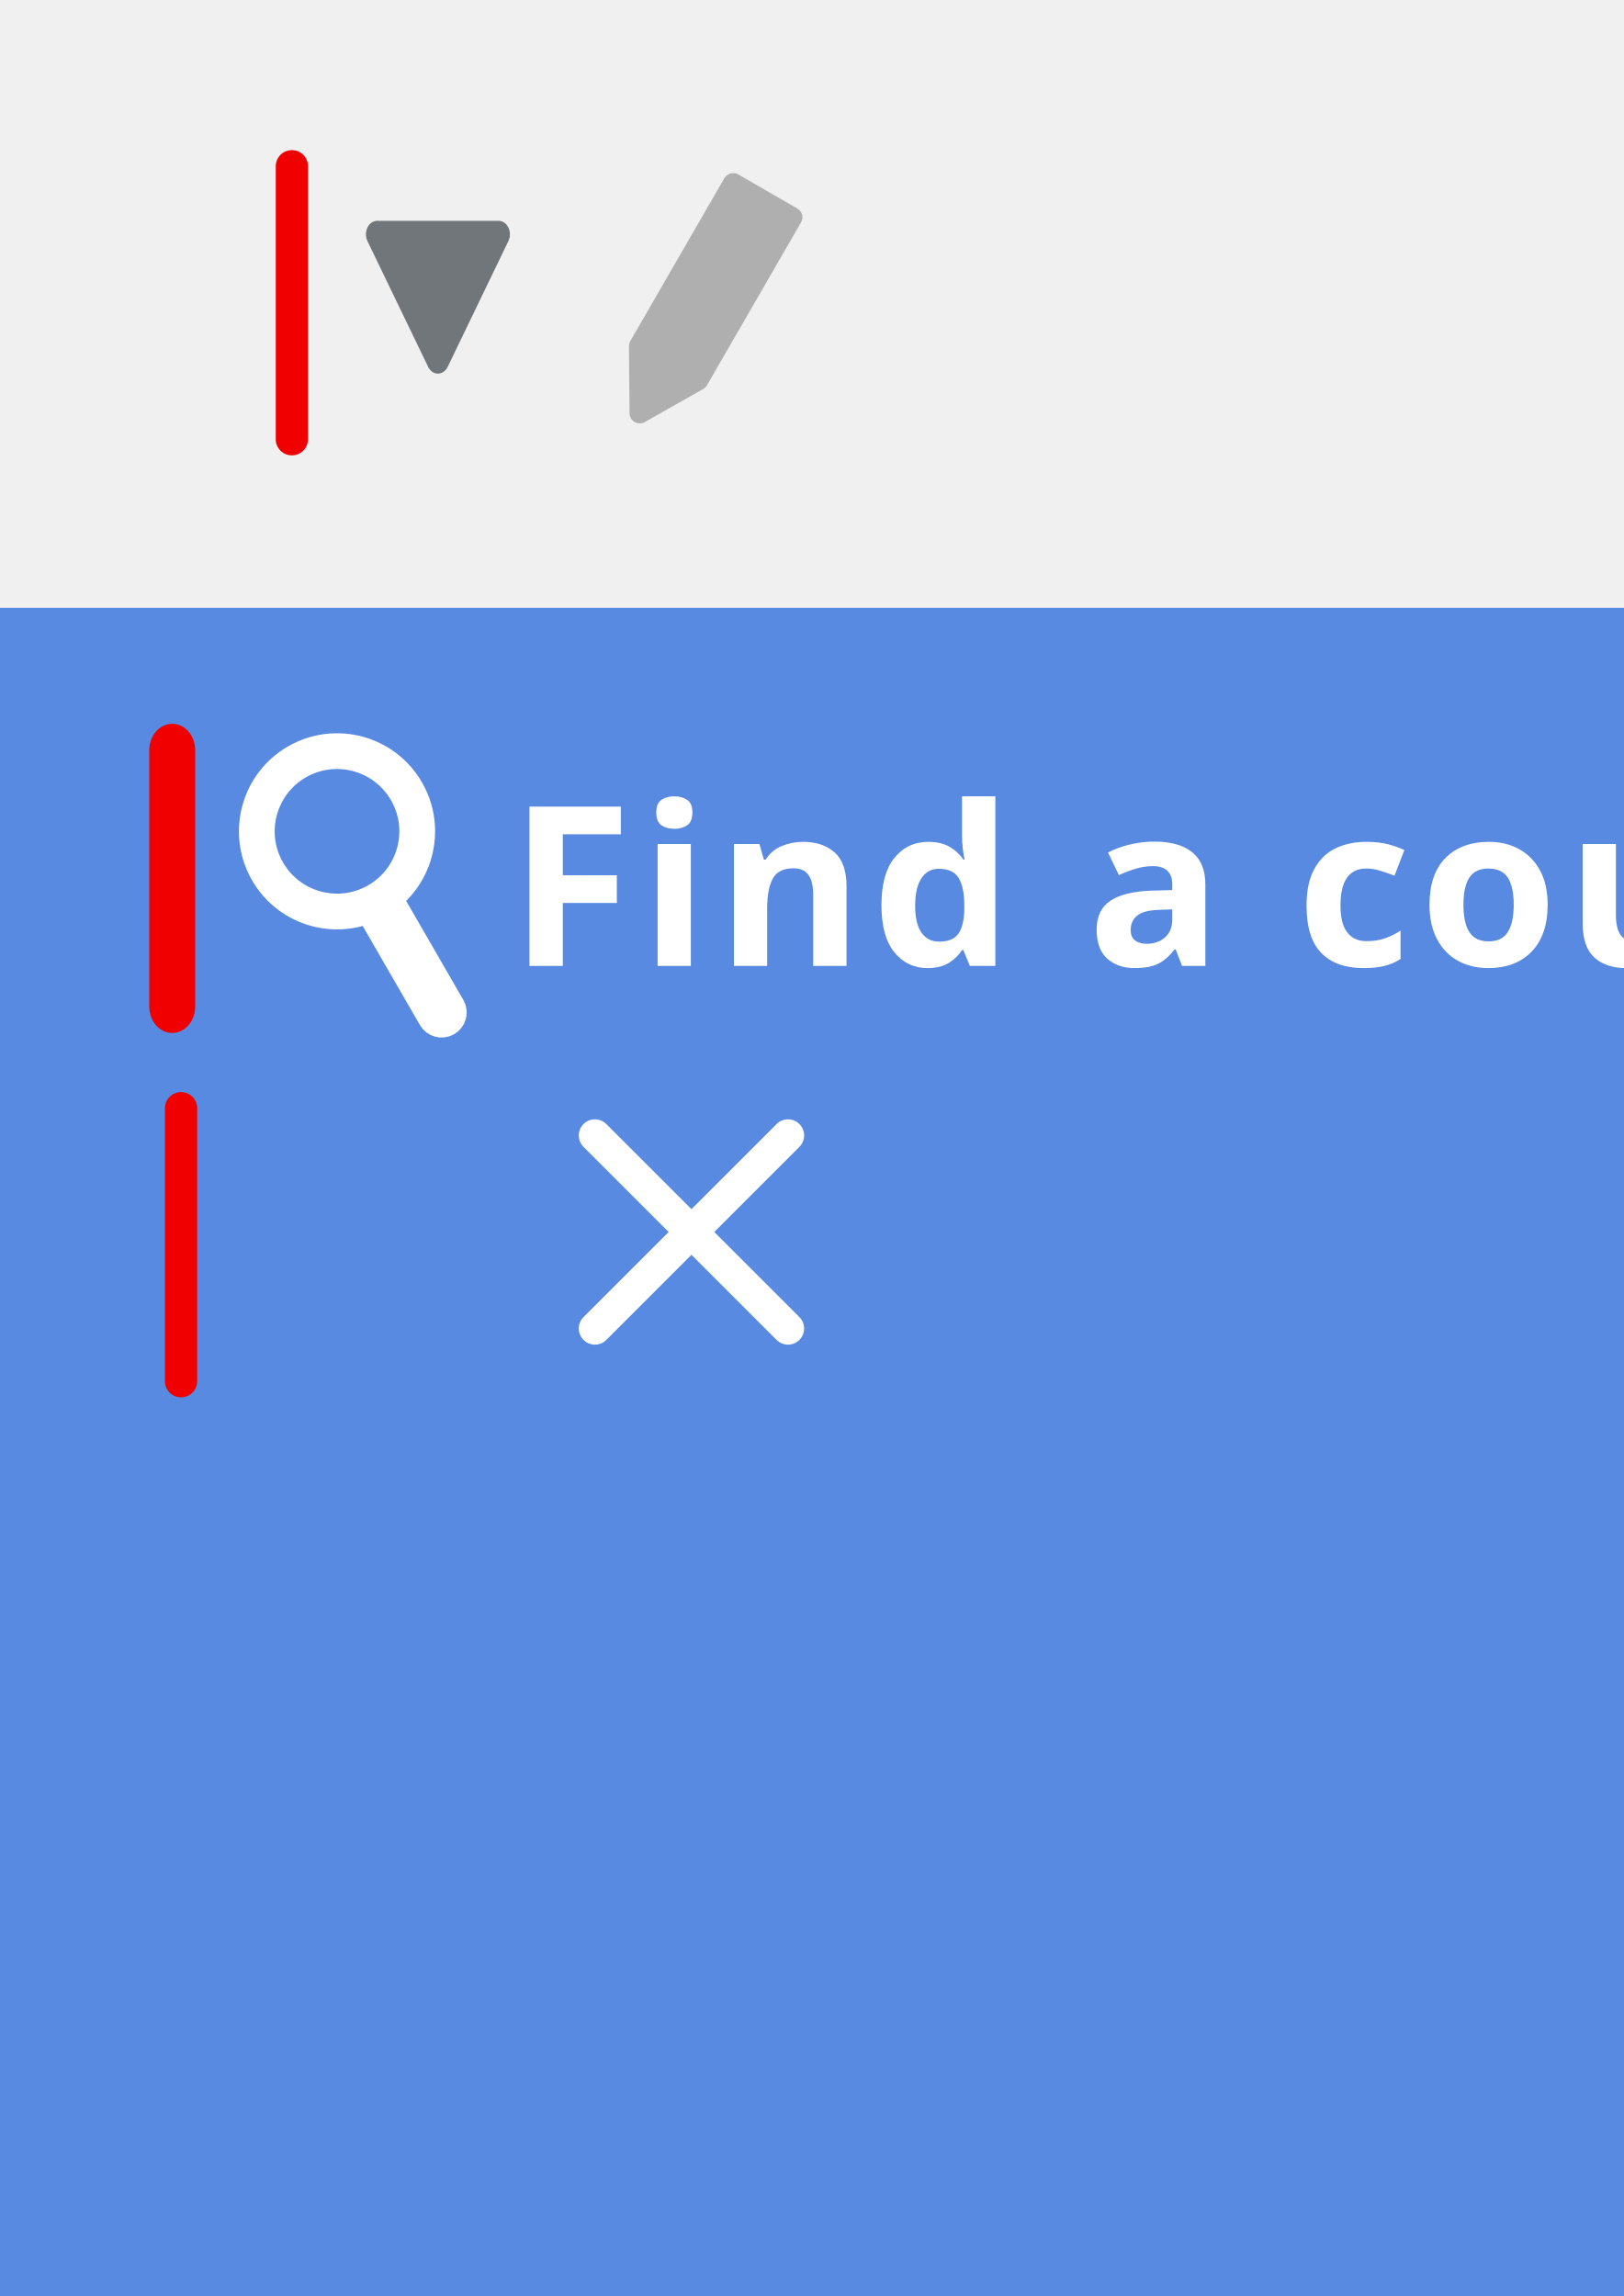
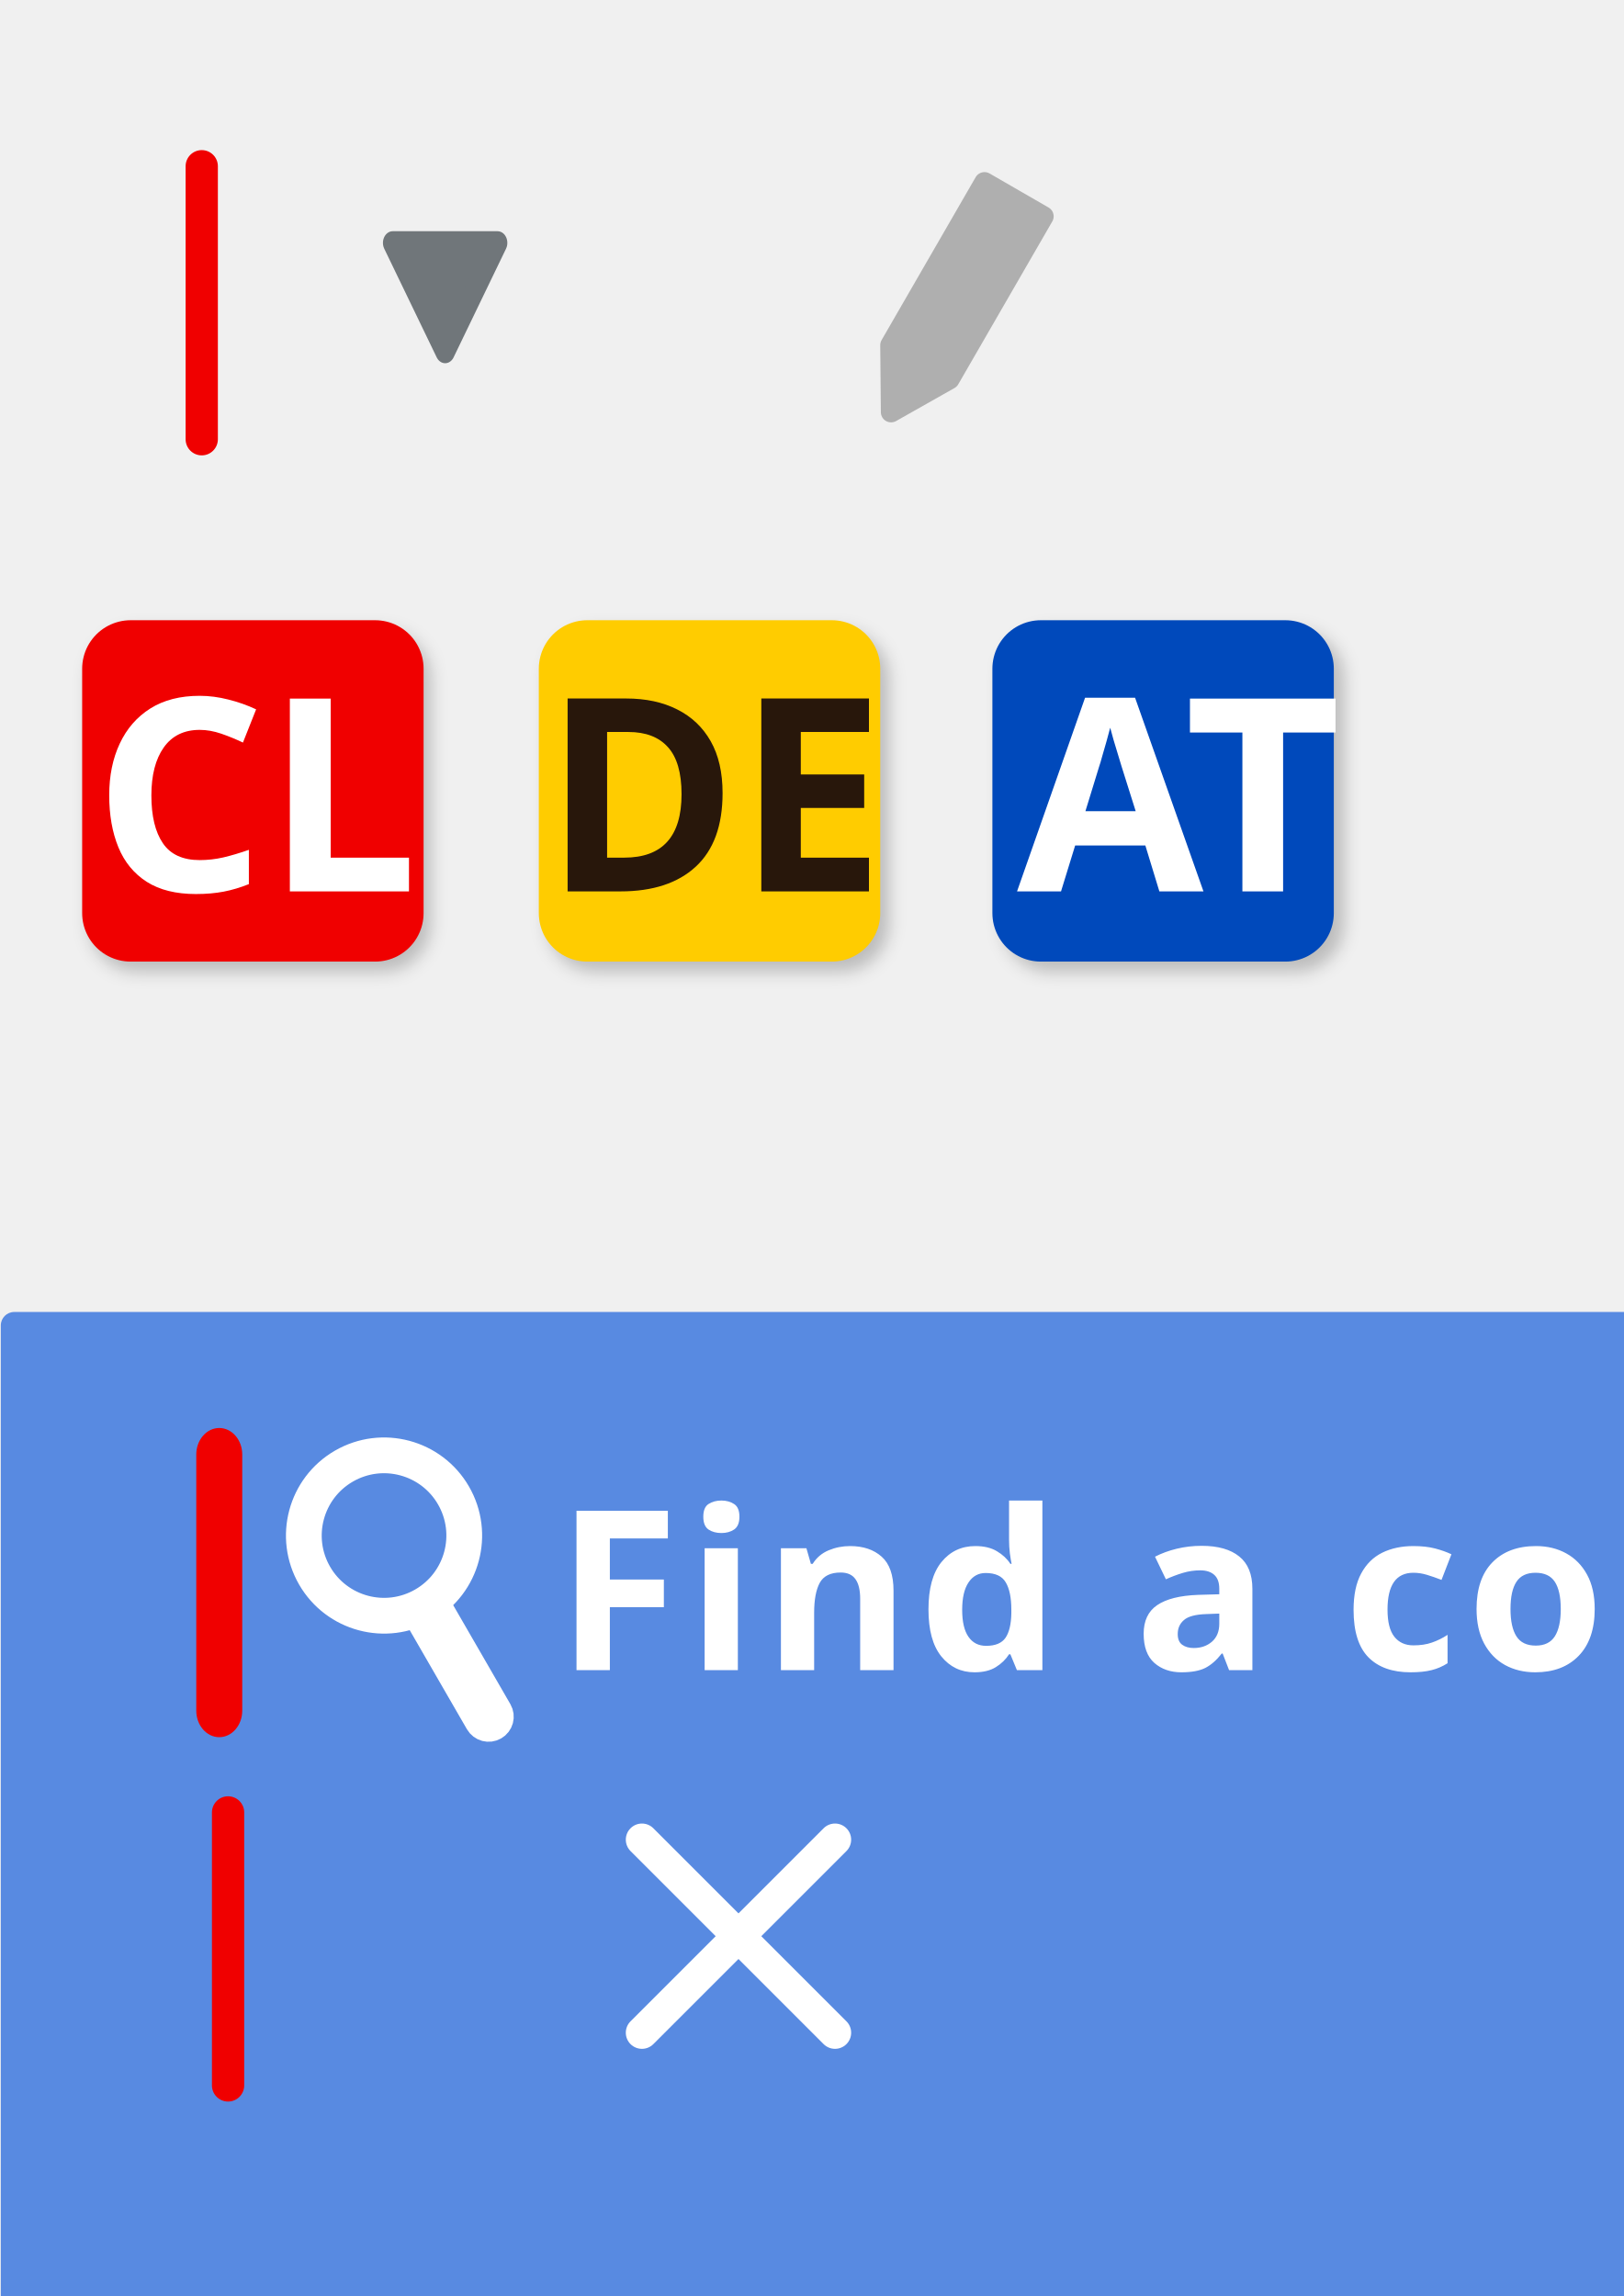
<svg xmlns="http://www.w3.org/2000/svg" width="210mm" height="297mm" viewBox="0 0 210 297" version="1.1" id="svg1">
-   <defs id="defs1" />
+   <defs id="defs1">
+     <filter style="color-interpolation-filters:sRGB" id="filter17" x="-0.281" y="-0.281" width="1.561" height="1.561">
+       <feGaussianBlur stdDeviation="1.087" id="feGaussianBlur17" />
+     </filter>
+   </defs>
  <g id="layer1">
-     <rect style="fill:#588ae1;fill-opacity:1;stroke:none;stroke-width:4.618;stroke-linecap:round;stroke-linejoin:round" id="rect2" width="502.638" height="254.576" x="-5.976" y="78.619" ry="1.736" />
-     <rect style="fill:#8ddd27;fill-opacity:0.338;stroke:none;stroke-width:1.323;stroke-linecap:round;stroke-linejoin:round;stroke-dasharray:none;stroke-opacity:0.252;opacity:0" id="rect6" width="29.523" height="40.912" x="41.876" y="17.992" ry="0" />
-     <rect style="fill:#e3e7eb;fill-opacity:0.671;stroke:none;stroke-width:1.323;stroke-linecap:round;stroke-linejoin:round;stroke-dasharray:none;stroke-opacity:0.252;opacity:0" id="rect5" width="29.523" height="40.912" x="77.798" y="18.12" ry="0" />
-     <path id="rect1" style="fill:#ffffff;stroke:#ffffff;stroke-width:3.557;stroke-linecap:round;stroke-linejoin:round" d="m 49.99,115.696 a 10.372,10.372 0 0 1 -1.217,0.824 10.372,10.372 0 0 1 -1.322,0.642 l 8.396,14.54 c 0.406,0.703 1.299,0.942 2.002,0.536 0.703,-0.406 0.942,-1.299 0.536,-2.002 z" />
-     <circle style="fill:#ffffff;fill-opacity:0;stroke:#ffffff;stroke-width:4.625;stroke-linecap:round;stroke-linejoin:round;stroke-dasharray:none;stroke-opacity:1" id="path1" cx="-16.021" cy="114.924" r="10.372" transform="rotate(-30)" />
+     <rect style="opacity:0.221;mix-blend-mode:normal;fill:#000000;fill-opacity:1;stroke:#000000;stroke-width:12.536;stroke-linecap:round;stroke-linejoin:round;stroke-dasharray:none;stroke-opacity:1;filter:url(#filter17)" id="rect19" width="31.621" height="31.621" x="135.956" y="87.821" ry="0" />
+     <rect style="opacity:0.221;mix-blend-mode:normal;fill:#000000;fill-opacity:1;stroke:#000000;stroke-width:12.536;stroke-linecap:round;stroke-linejoin:round;stroke-dasharray:none;stroke-opacity:1;filter:url(#filter17)" id="rect18" width="31.621" height="31.621" x="77.087" y="87.821" ry="0" />
+     <rect style="opacity:0.221;mix-blend-mode:normal;fill:#000000;fill-opacity:1;stroke:#000000;stroke-width:12.536;stroke-linecap:round;stroke-linejoin:round;stroke-dasharray:none;stroke-opacity:1;filter:url(#filter17)" id="rect17" width="31.621" height="31.621" x="17.82" y="87.821" ry="0" />
+     <rect style="opacity:0;fill:#8ddd27;fill-opacity:1;stroke:none;stroke-width:1.557;stroke-linecap:round;stroke-linejoin:round;stroke-dasharray:none;stroke-opacity:0.252" id="rect7" width="40.912" height="40.912" x="104.603" y="17.992" ry="0" />
+     <rect style="fill:#588ae1;fill-opacity:1;stroke:none;stroke-width:4.618;stroke-linecap:round;stroke-linejoin:round" id="rect2" width="502.638" height="254.576" x="0.105" y="169.712" ry="1.736" />
+     <rect style="opacity:0;fill:#8ddd27;fill-opacity:0.338;stroke:none;stroke-width:1.557;stroke-linecap:round;stroke-linejoin:round;stroke-dasharray:none;stroke-opacity:0.252" id="rect6" width="40.912" height="40.912" x="37.117" y="17.992" ry="0" />
+     <path id="rect1" style="fill:#ffffff;stroke:#ffffff;stroke-width:3.557;stroke-linecap:round;stroke-linejoin:round" d="m 56.072,206.789 a 10.372,10.372 0 0 1 -1.217,0.824 10.372,10.372 0 0 1 -1.322,0.642 l 8.396,14.54 c 0.406,0.703 1.299,0.942 2.002,0.536 0.703,-0.406 0.942,-1.299 0.536,-2.002 z" />
+     <circle style="fill:#ffffff;fill-opacity:0;stroke:#ffffff;stroke-width:4.625;stroke-linecap:round;stroke-linejoin:round;stroke-dasharray:none;stroke-opacity:1" id="path1" cx="-56.3" cy="196.854" r="10.372" transform="rotate(-30)" />
    <text xml:space="preserve" style="font-style:normal;font-variant:normal;font-weight:bold;font-stretch:normal;font-size:110.283px;line-height:0;font-family:'Noto Sans KR';-inkscape-font-specification:'Noto Sans KR Bold';text-align:start;letter-spacing:4.049px;writing-mode:lr-tb;direction:ltr;text-anchor:start;fill:#ffffff;fill-opacity:1;stroke:none;stroke-width:3.557;stroke-linecap:round;stroke-linejoin:round" x="51.914" y="242.616" id="text2">
      <tspan id="tspan2" style="stroke-width:3.557" x="51.914" y="242.616" />
    </text>
-     <rect style="fill:#f00000;fill-opacity:1;stroke:none;stroke-width:3.413;stroke-linecap:round;stroke-linejoin:round;stroke-dasharray:none" id="rect3" width="5.946" height="39.994" x="19.302" y="93.626" ry="3.432" />
-     <rect style="fill:#f00000;fill-opacity:1;stroke:none;stroke-width:3.413;stroke-linecap:round;stroke-linejoin:round;stroke-dasharray:none" id="rect8" width="4.172" height="39.487" x="21.329" y="141.267" ry="2.086" />
-     <rect style="fill:#ffffff;fill-opacity:1;stroke:none;stroke-width:3.413;stroke-linecap:round;stroke-linejoin:round;stroke-dasharray:none" id="rect9" width="4.172" height="39.487" x="173.837" y="29.707" ry="2.086" transform="rotate(45)" />
-     <rect style="fill:#ffffff;fill-opacity:1;stroke:none;stroke-width:3.413;stroke-linecap:round;stroke-linejoin:round;stroke-dasharray:none" id="rect10" width="4.172" height="39.487" x="-51.537" y="156.18" ry="2.086" transform="rotate(-45)" />
-     <rect style="fill:#f00000;fill-opacity:1;stroke:none;stroke-width:3.413;stroke-linecap:round;stroke-linejoin:round;stroke-dasharray:none" id="rect4" width="4.172" height="39.487" x="35.664" y="19.418" ry="2.086" />
-     <path style="fill:#70767a;fill-opacity:1;stroke:#70767a;stroke-width:1.607;stroke-linecap:round;stroke-linejoin:round;stroke-dasharray:none;stroke-opacity:1" id="path4" d="m 172.443,34.218 -4.328,-7.496 8.655,0 z" transform="matrix(1.814682,0,0,2.171145,-256.2917,-27.70769)" />
-     <path id="path5" style="fill:#afafaf;fill-opacity:1;stroke:#afafaf;stroke-width:2.646;stroke-linecap:round;stroke-linejoin:round;stroke-dasharray:none;stroke-opacity:1" d="M 102.45,28.114 90.29,49.175 82.747,53.439 82.668,44.775 94.828,23.714 Z" />
-     <text xml:space="preserve" style="font-size:28.88px;line-height:0;font-family:Heavitas;-inkscape-font-specification:Heavitas;text-align:start;letter-spacing:1.06px;writing-mode:lr-tb;direction:ltr;text-anchor:start;fill:#ffffff;fill-opacity:1;stroke:none;stroke-width:0.932;stroke-linecap:round;stroke-linejoin:round" x="65.888" y="124.943" id="text1">
-       <tspan id="tspan1" style="font-style:normal;font-variant:normal;font-weight:bold;font-stretch:normal;font-family:'Noto Sans KR';-inkscape-font-specification:'Noto Sans KR Bold';fill:#ffffff;fill-opacity:1;stroke:none;stroke-width:0.932" x="65.888" y="124.943">Find a course</tspan>
+     <rect style="fill:#f00000;fill-opacity:1;stroke:none;stroke-width:3.413;stroke-linecap:round;stroke-linejoin:round;stroke-dasharray:none" id="rect3" width="5.946" height="39.994" x="25.384" y="184.719" ry="3.432" />
+     <rect style="fill:#f00000;fill-opacity:1;stroke:none;stroke-width:3.413;stroke-linecap:round;stroke-linejoin:round;stroke-dasharray:none" id="rect8" width="4.172" height="39.487" x="27.411" y="232.36" ry="2.086" />
+     <rect style="fill:#ffffff;fill-opacity:1;stroke:none;stroke-width:3.413;stroke-linecap:round;stroke-linejoin:round;stroke-dasharray:none" id="rect9" width="4.172" height="39.487" x="242.55" y="89.82" ry="2.086" transform="rotate(45)" />
+     <rect style="fill:#ffffff;fill-opacity:1;stroke:none;stroke-width:3.413;stroke-linecap:round;stroke-linejoin:round;stroke-dasharray:none" id="rect10" width="4.172" height="39.487" x="-111.649" y="224.893" ry="2.086" transform="rotate(-45)" />
+     <rect style="fill:#f00000;fill-opacity:1;stroke:none;stroke-width:3.413;stroke-linecap:round;stroke-linejoin:round;stroke-dasharray:none" id="rect4" width="4.172" height="39.487" x="24.007" y="19.418" ry="2.086" />
+     <path style="fill:#70767a;fill-opacity:1;stroke:#70767a;stroke-width:1.607;stroke-linecap:round;stroke-linejoin:round;stroke-dasharray:none;stroke-opacity:1" id="path4" d="m 172.443,34.218 -4.328,-7.496 8.655,0 z" transform="matrix(1.56775,0,0,1.875707,-212.7749,-18.70571)" />
+     <path id="path5" style="fill:#afafaf;fill-opacity:1;stroke:#afafaf;stroke-width:2.646;stroke-linecap:round;stroke-linejoin:round;stroke-dasharray:none;stroke-opacity:1" d="m 134.95,27.986 -12.16,21.061 -7.543,4.264 -0.079,-8.664 12.16,-21.061 z" />
+     <text xml:space="preserve" style="font-size:28.88px;line-height:0;font-family:Heavitas;-inkscape-font-specification:Heavitas;text-align:start;letter-spacing:1.06px;writing-mode:lr-tb;direction:ltr;text-anchor:start;fill:#ffffff;fill-opacity:1;stroke:none;stroke-width:0.932;stroke-linecap:round;stroke-linejoin:round" x="71.97" y="216.036" id="text1">
+       <tspan id="tspan1" style="font-style:normal;font-variant:normal;font-weight:bold;font-stretch:normal;font-family:'Noto Sans KR';-inkscape-font-specification:'Noto Sans KR Bold';fill:#ffffff;fill-opacity:1;stroke:none;stroke-width:0.932" x="71.97" y="216.036">Find a course</tspan>
+     </text>
+     <rect style="opacity:1;fill:#f00000;fill-opacity:1;stroke:#f00000;stroke-width:12.536;stroke-linecap:round;stroke-linejoin:round;stroke-dasharray:none;stroke-opacity:1" id="rect11" width="31.621" height="31.621" x="16.894" y="86.498" ry="0" />
+     <text xml:space="preserve" style="font-style:normal;font-variant:normal;font-weight:900;font-stretch:normal;font-size:34.934px;line-height:0;font-family:'Noto Sans KR';-inkscape-font-specification:'Noto Sans KR Heavy';text-align:start;letter-spacing:0px;writing-mode:lr-tb;direction:ltr;text-anchor:start;opacity:1;fill:#ffffff;fill-opacity:1;stroke:none;stroke-width:9.704;stroke-linecap:round;stroke-linejoin:round;stroke-dasharray:none;stroke-opacity:1" x="12.094" y="115.304" id="text15">
+       <tspan id="tspan15" style="stroke-width:9.704;fill:#ffffff;fill-opacity:1" x="12.094" y="115.304">CL</tspan>
+     </text>
+     <rect style="opacity:1;fill:#ffcc00;fill-opacity:1;stroke:#ffcc00;stroke-width:12.536;stroke-linecap:round;stroke-linejoin:round;stroke-dasharray:none;stroke-opacity:1" id="rect15" width="31.621" height="31.621" x="75.956" y="86.498" ry="0" />
+     <text xml:space="preserve" style="font-style:normal;font-variant:normal;font-weight:900;font-stretch:normal;font-size:34.389px;line-height:0;font-family:'Noto Sans KR';-inkscape-font-specification:'Noto Sans KR Heavy';text-align:start;letter-spacing:0px;writing-mode:lr-tb;direction:ltr;text-anchor:start;opacity:1;fill:#28170b;fill-opacity:1;stroke:none;stroke-width:9.553;stroke-linecap:round;stroke-linejoin:round;stroke-dasharray:none;stroke-opacity:1" x="71.481" y="113.507" id="text16" transform="scale(0.984413,1.015834)">
+       <tspan id="tspan16" style="fill:#28170b;fill-opacity:1;stroke-width:9.553" x="71.481" y="113.507">DE</tspan>
+     </text>
+     <rect style="opacity:1;fill:#0049bb;fill-opacity:1;stroke:#0049bb;stroke-width:12.536;stroke-linecap:round;stroke-linejoin:round;stroke-dasharray:none;stroke-opacity:1" id="rect16" width="31.621" height="31.621" x="134.618" y="86.498" ry="0" />
+     <text xml:space="preserve" style="font-style:normal;font-variant:normal;font-weight:900;font-stretch:normal;font-size:34.934px;line-height:0;font-family:'Noto Sans KR';-inkscape-font-specification:'Noto Sans KR Heavy';text-align:start;letter-spacing:0px;writing-mode:lr-tb;direction:ltr;text-anchor:start;opacity:1;fill:#ffffff;fill-opacity:1;stroke:none;stroke-width:9.704;stroke-linecap:round;stroke-linejoin:round;stroke-dasharray:none;stroke-opacity:1" x="131.538" y="115.304" id="text17">
+       <tspan id="tspan17" style="fill:#ffffff;fill-opacity:1;stroke-width:9.704" x="131.538" y="115.304">AT</tspan>
+     </text>
+     <rect style="opacity:0;fill:#f00000;fill-opacity:1;stroke:#f00000;stroke-width:12.536;stroke-linecap:round;stroke-linejoin:round;stroke-dasharray:none;stroke-opacity:1" id="rect20" width="31.621" height="31.621" x="226.433" y="86.498" ry="0" />
+     <text xml:space="preserve" style="font-style:normal;font-variant:normal;font-weight:900;font-stretch:normal;font-size:34.934px;line-height:0;font-family:'Noto Sans KR';-inkscape-font-specification:'Noto Sans KR Heavy';text-align:start;letter-spacing:0px;writing-mode:lr-tb;direction:ltr;text-anchor:start;opacity:1;fill:#70767a;fill-opacity:1;stroke:none;stroke-width:9.704;stroke-linecap:round;stroke-linejoin:round;stroke-dasharray:none;stroke-opacity:1" x="221.633" y="115.304" id="text20">
+       <tspan id="tspan20" style="fill:#70767a;fill-opacity:1;stroke-width:9.704;stroke:none;stroke-opacity:1" x="221.633" y="115.304">CL</tspan>
+     </text>
+     <rect style="opacity:0;fill:#ffcc00;fill-opacity:1;stroke:#ffcc00;stroke-width:12.536;stroke-linecap:round;stroke-linejoin:round;stroke-dasharray:none;stroke-opacity:1" id="rect21" width="31.621" height="31.621" x="285.495" y="86.498" ry="0" />
+     <text xml:space="preserve" style="font-style:normal;font-variant:normal;font-weight:900;font-stretch:normal;font-size:34.389px;line-height:0;font-family:'Noto Sans KR';-inkscape-font-specification:'Noto Sans KR Heavy';text-align:start;letter-spacing:0px;writing-mode:lr-tb;direction:ltr;text-anchor:start;opacity:1;fill:#70767a;fill-opacity:1;stroke:none;stroke-width:9.553;stroke-linecap:round;stroke-linejoin:round;stroke-dasharray:none;stroke-opacity:1" x="284.338" y="113.507" id="text21" transform="scale(0.984413,1.015834)">
+       <tspan id="tspan21" style="fill:#70767a;fill-opacity:1;stroke-width:9.553" x="284.338" y="113.507">DE</tspan>
+     </text>
+     <rect style="opacity:0;fill:#0049bb;fill-opacity:1;stroke:#0049bb;stroke-width:12.536;stroke-linecap:round;stroke-linejoin:round;stroke-dasharray:none;stroke-opacity:1" id="rect22" width="31.621" height="31.621" x="344.157" y="86.498" ry="0" />
+     <text xml:space="preserve" style="font-style:normal;font-variant:normal;font-weight:900;font-stretch:normal;font-size:34.934px;line-height:0;font-family:'Noto Sans KR';-inkscape-font-specification:'Noto Sans KR Heavy';text-align:start;letter-spacing:0px;writing-mode:lr-tb;direction:ltr;text-anchor:start;opacity:1;fill:#70767a;fill-opacity:1;stroke:none;stroke-width:9.704;stroke-linecap:round;stroke-linejoin:round;stroke-dasharray:none;stroke-opacity:1" x="341.077" y="115.304" id="text22">
+       <tspan id="tspan22" style="fill:#70767a;fill-opacity:1;stroke-width:9.704" x="341.077" y="115.304">AT</tspan>
    </text>
  </g>
</svg>
